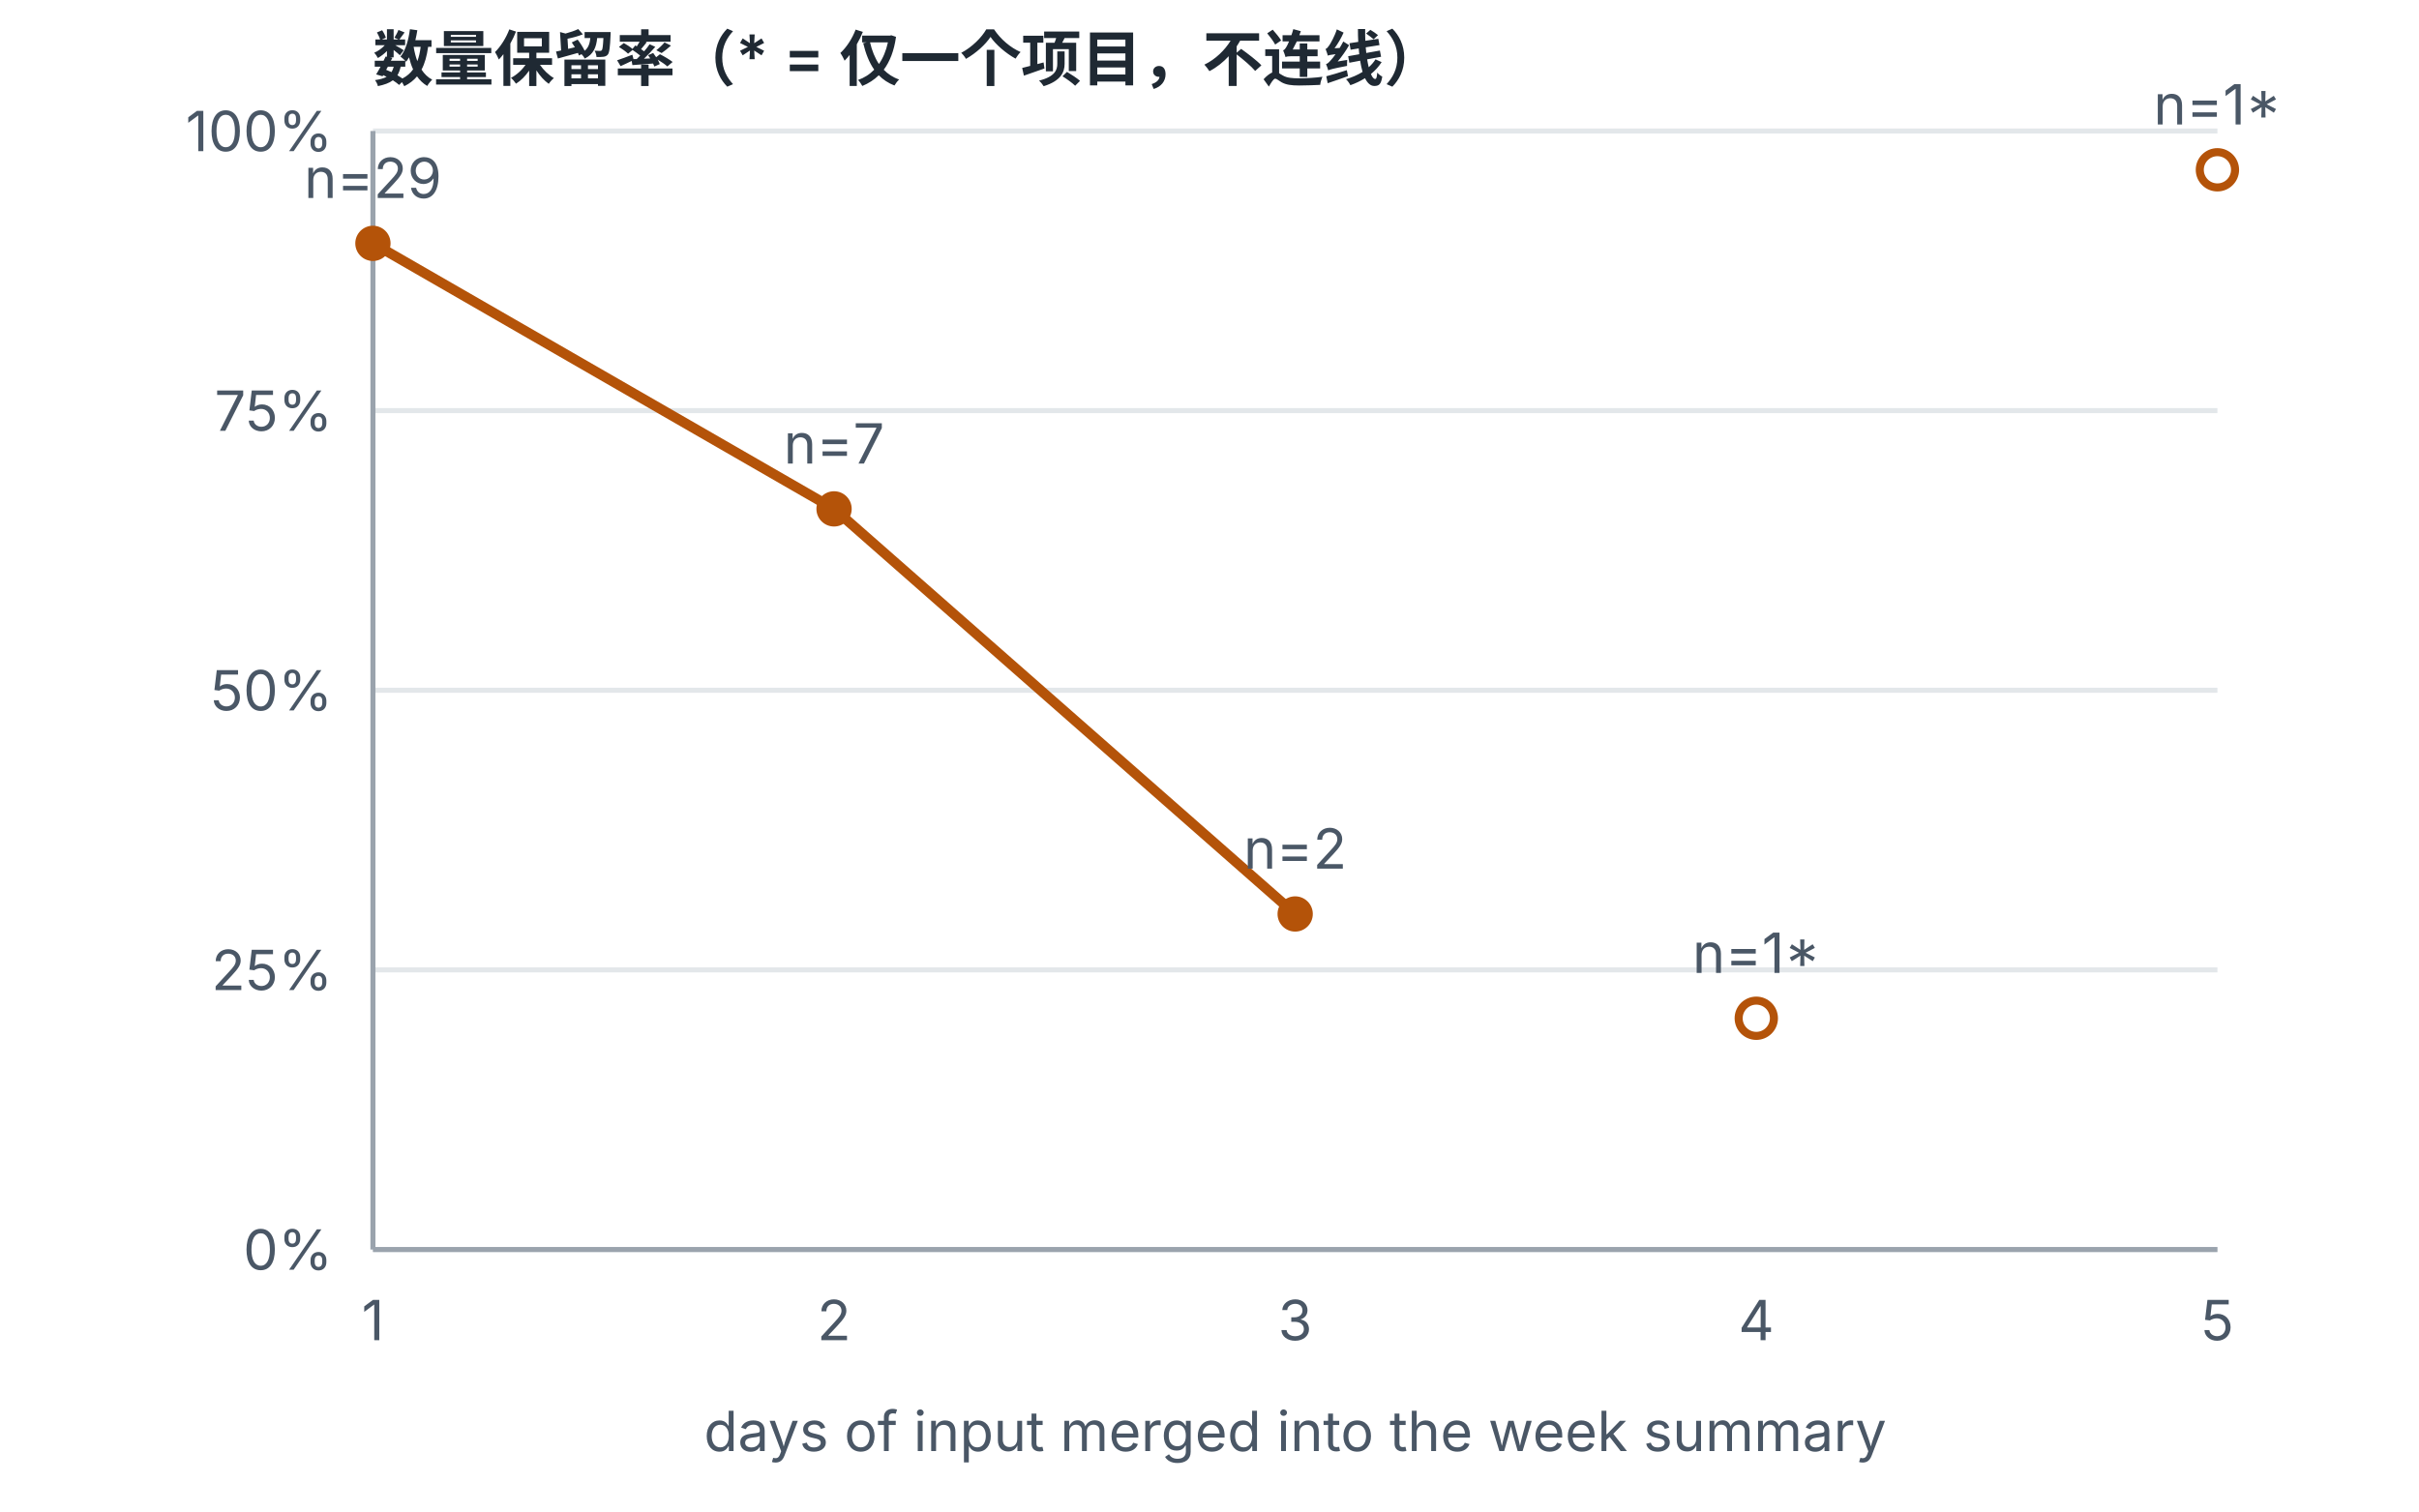
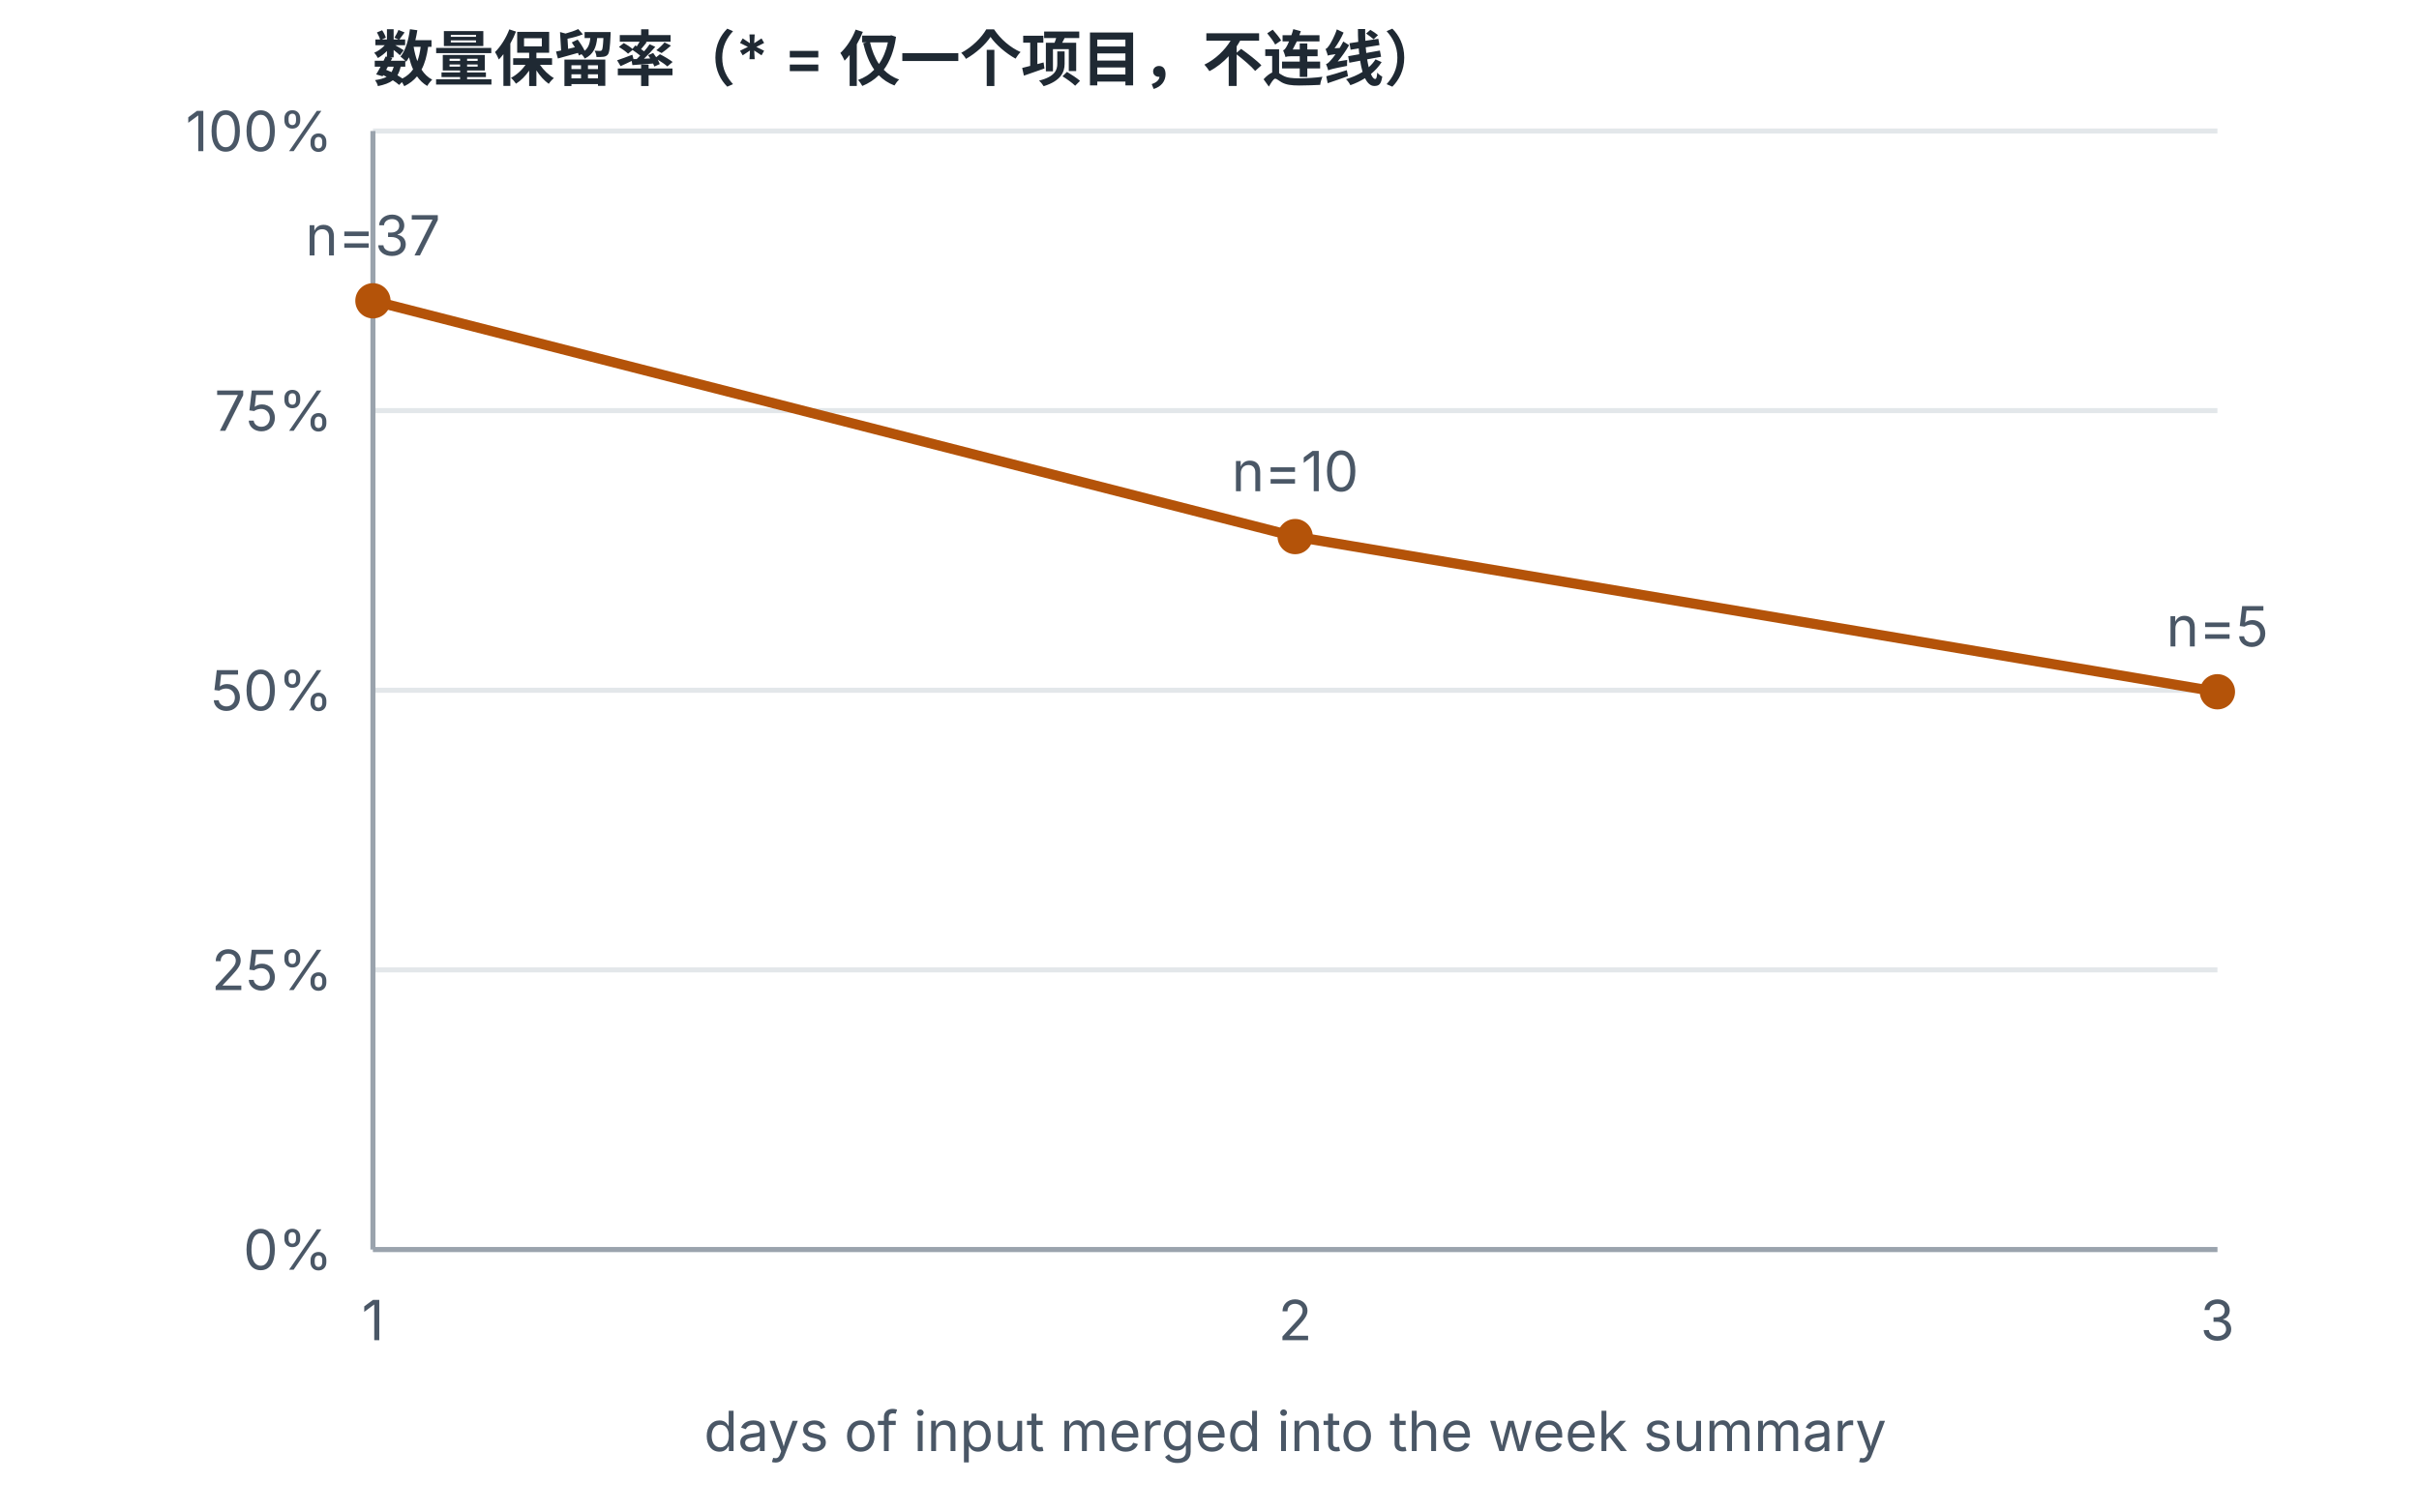
<svg xmlns="http://www.w3.org/2000/svg" viewBox="0 0 480 300" width="100%" role="img" aria-label="recursive step: input days vs retention">
  <style>.ax{stroke:#9aa3ad;stroke-width:1}.gr{stroke:#e3e7ea;stroke-width:1}.lb{font-family:system-ui,-apple-system,Segoe UI,sans-serif;font-size:11px;fill:#4a5766}.tt{font-family:system-ui,-apple-system,Segoe UI,sans-serif;font-size:12px;fill:#1f2933;font-weight:600}.ln{fill:none;stroke-width:2}</style>
  <line class="gr" x1="74" y1="248.0" x2="440" y2="248.0" />
  <text class="lb" x="66" y="252.0" text-anchor="end">0%</text>
  <line class="gr" x1="74" y1="192.5" x2="440" y2="192.5" />
  <text class="lb" x="66" y="196.5" text-anchor="end">25%</text>
  <line class="gr" x1="74" y1="137.0" x2="440" y2="137.0" />
  <text class="lb" x="66" y="141.0" text-anchor="end">50%</text>
  <line class="gr" x1="74" y1="81.5" x2="440" y2="81.5" />
  <text class="lb" x="66" y="85.5" text-anchor="end">75%</text>
  <line class="gr" x1="74" y1="26.0" x2="440" y2="26.0" />
  <text class="lb" x="66" y="30.0" text-anchor="end">100%</text>
  <line class="ax" x1="74" y1="26" x2="74" y2="248" />
  <line class="ax" x1="74" y1="248" x2="440" y2="248" />
-   <path class="ln" d="M 74.0 48.3 L 165.5 101.0 L 257.0 181.4" stroke="#b45309" />
-   <circle cx="74.0" cy="48.3" r="3.5" fill="#b45309" />
-   <text class="lb" x="74.0" y="39.3" text-anchor="middle">n=29</text>
-   <circle cx="165.5" cy="101.0" r="3.5" fill="#b45309" />
-   <text class="lb" x="165.5" y="92.0" text-anchor="middle">n=7</text>
-   <circle cx="257.0" cy="181.4" r="3.5" fill="#b45309" />
-   <text class="lb" x="257.0" y="172.4" text-anchor="middle">n=2</text>
-   <circle cx="348.5" cy="202.1" r="3.5" fill="none" stroke="#b45309" stroke-width="1.6" />
-   <text class="lb" x="348.5" y="193.1" text-anchor="middle">n=1*</text>
-   <circle cx="440.0" cy="33.7" r="3.5" fill="none" stroke="#b45309" stroke-width="1.6" />
-   <text class="lb" x="440.0" y="24.7" text-anchor="middle">n=1*</text>
+   <path class="ln" d="M 74.0 59.7 L 257.0 106.5 L 440.0 137.3" stroke="#b45309" />
+   <circle cx="74.0" cy="59.7" r="3.5" fill="#b45309" />
+   <text class="lb" x="74.0" y="50.7" text-anchor="middle">n=37</text>
+   <circle cx="257.0" cy="106.5" r="3.5" fill="#b45309" />
+   <text class="lb" x="257.0" y="97.5" text-anchor="middle">n=10</text>
+   <circle cx="440.0" cy="137.3" r="3.5" fill="#b45309" />
+   <text class="lb" x="440.0" y="128.3" text-anchor="middle">n=5</text>
  <text class="lb" x="74.0" y="266" text-anchor="middle">1</text>
-   <text class="lb" x="165.5" y="266" text-anchor="middle">2</text>
-   <text class="lb" x="257.0" y="266" text-anchor="middle">3</text>
-   <text class="lb" x="348.5" y="266" text-anchor="middle">4</text>
-   <text class="lb" x="440.0" y="266" text-anchor="middle">5</text>
+   <text class="lb" x="257.0" y="266" text-anchor="middle">2</text>
+   <text class="lb" x="440.0" y="266" text-anchor="middle">3</text>
  <text class="lb" x="257" y="288" text-anchor="middle">days of input merged into the week summary</text>
  <text class="tt" x="74" y="16">数量保留率（* = 仅一个项目，不连线）</text>
</svg>
